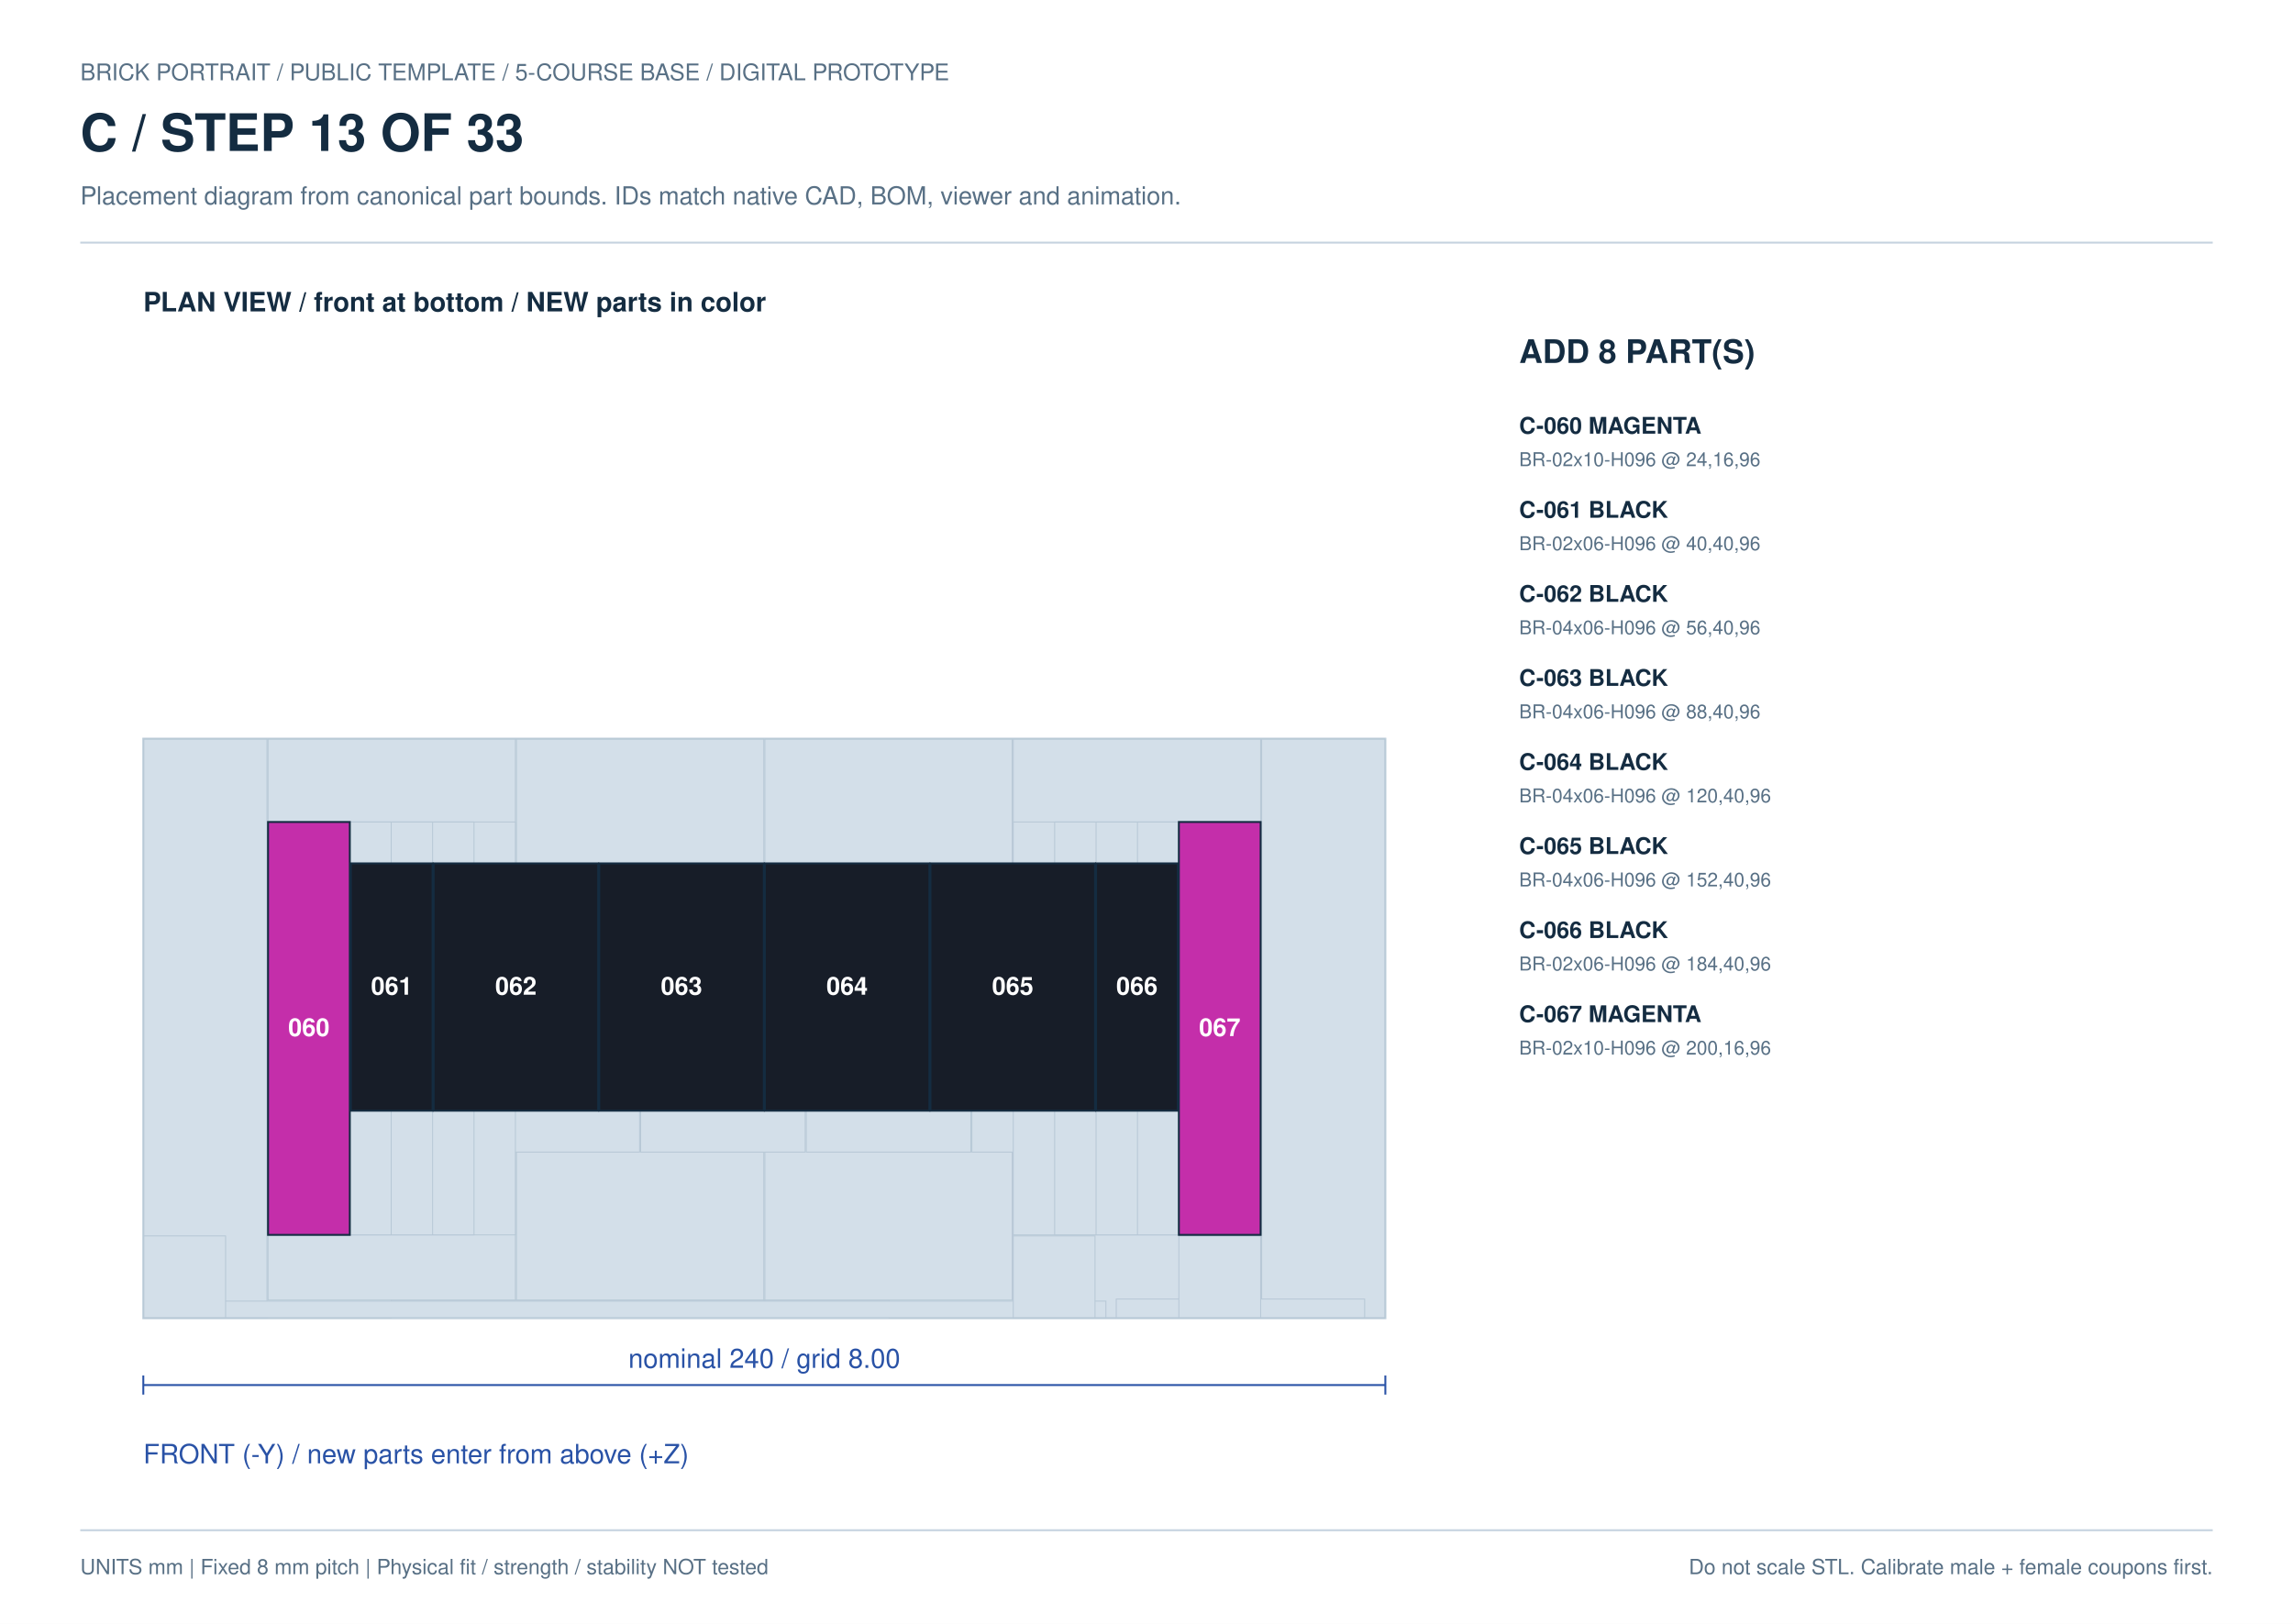
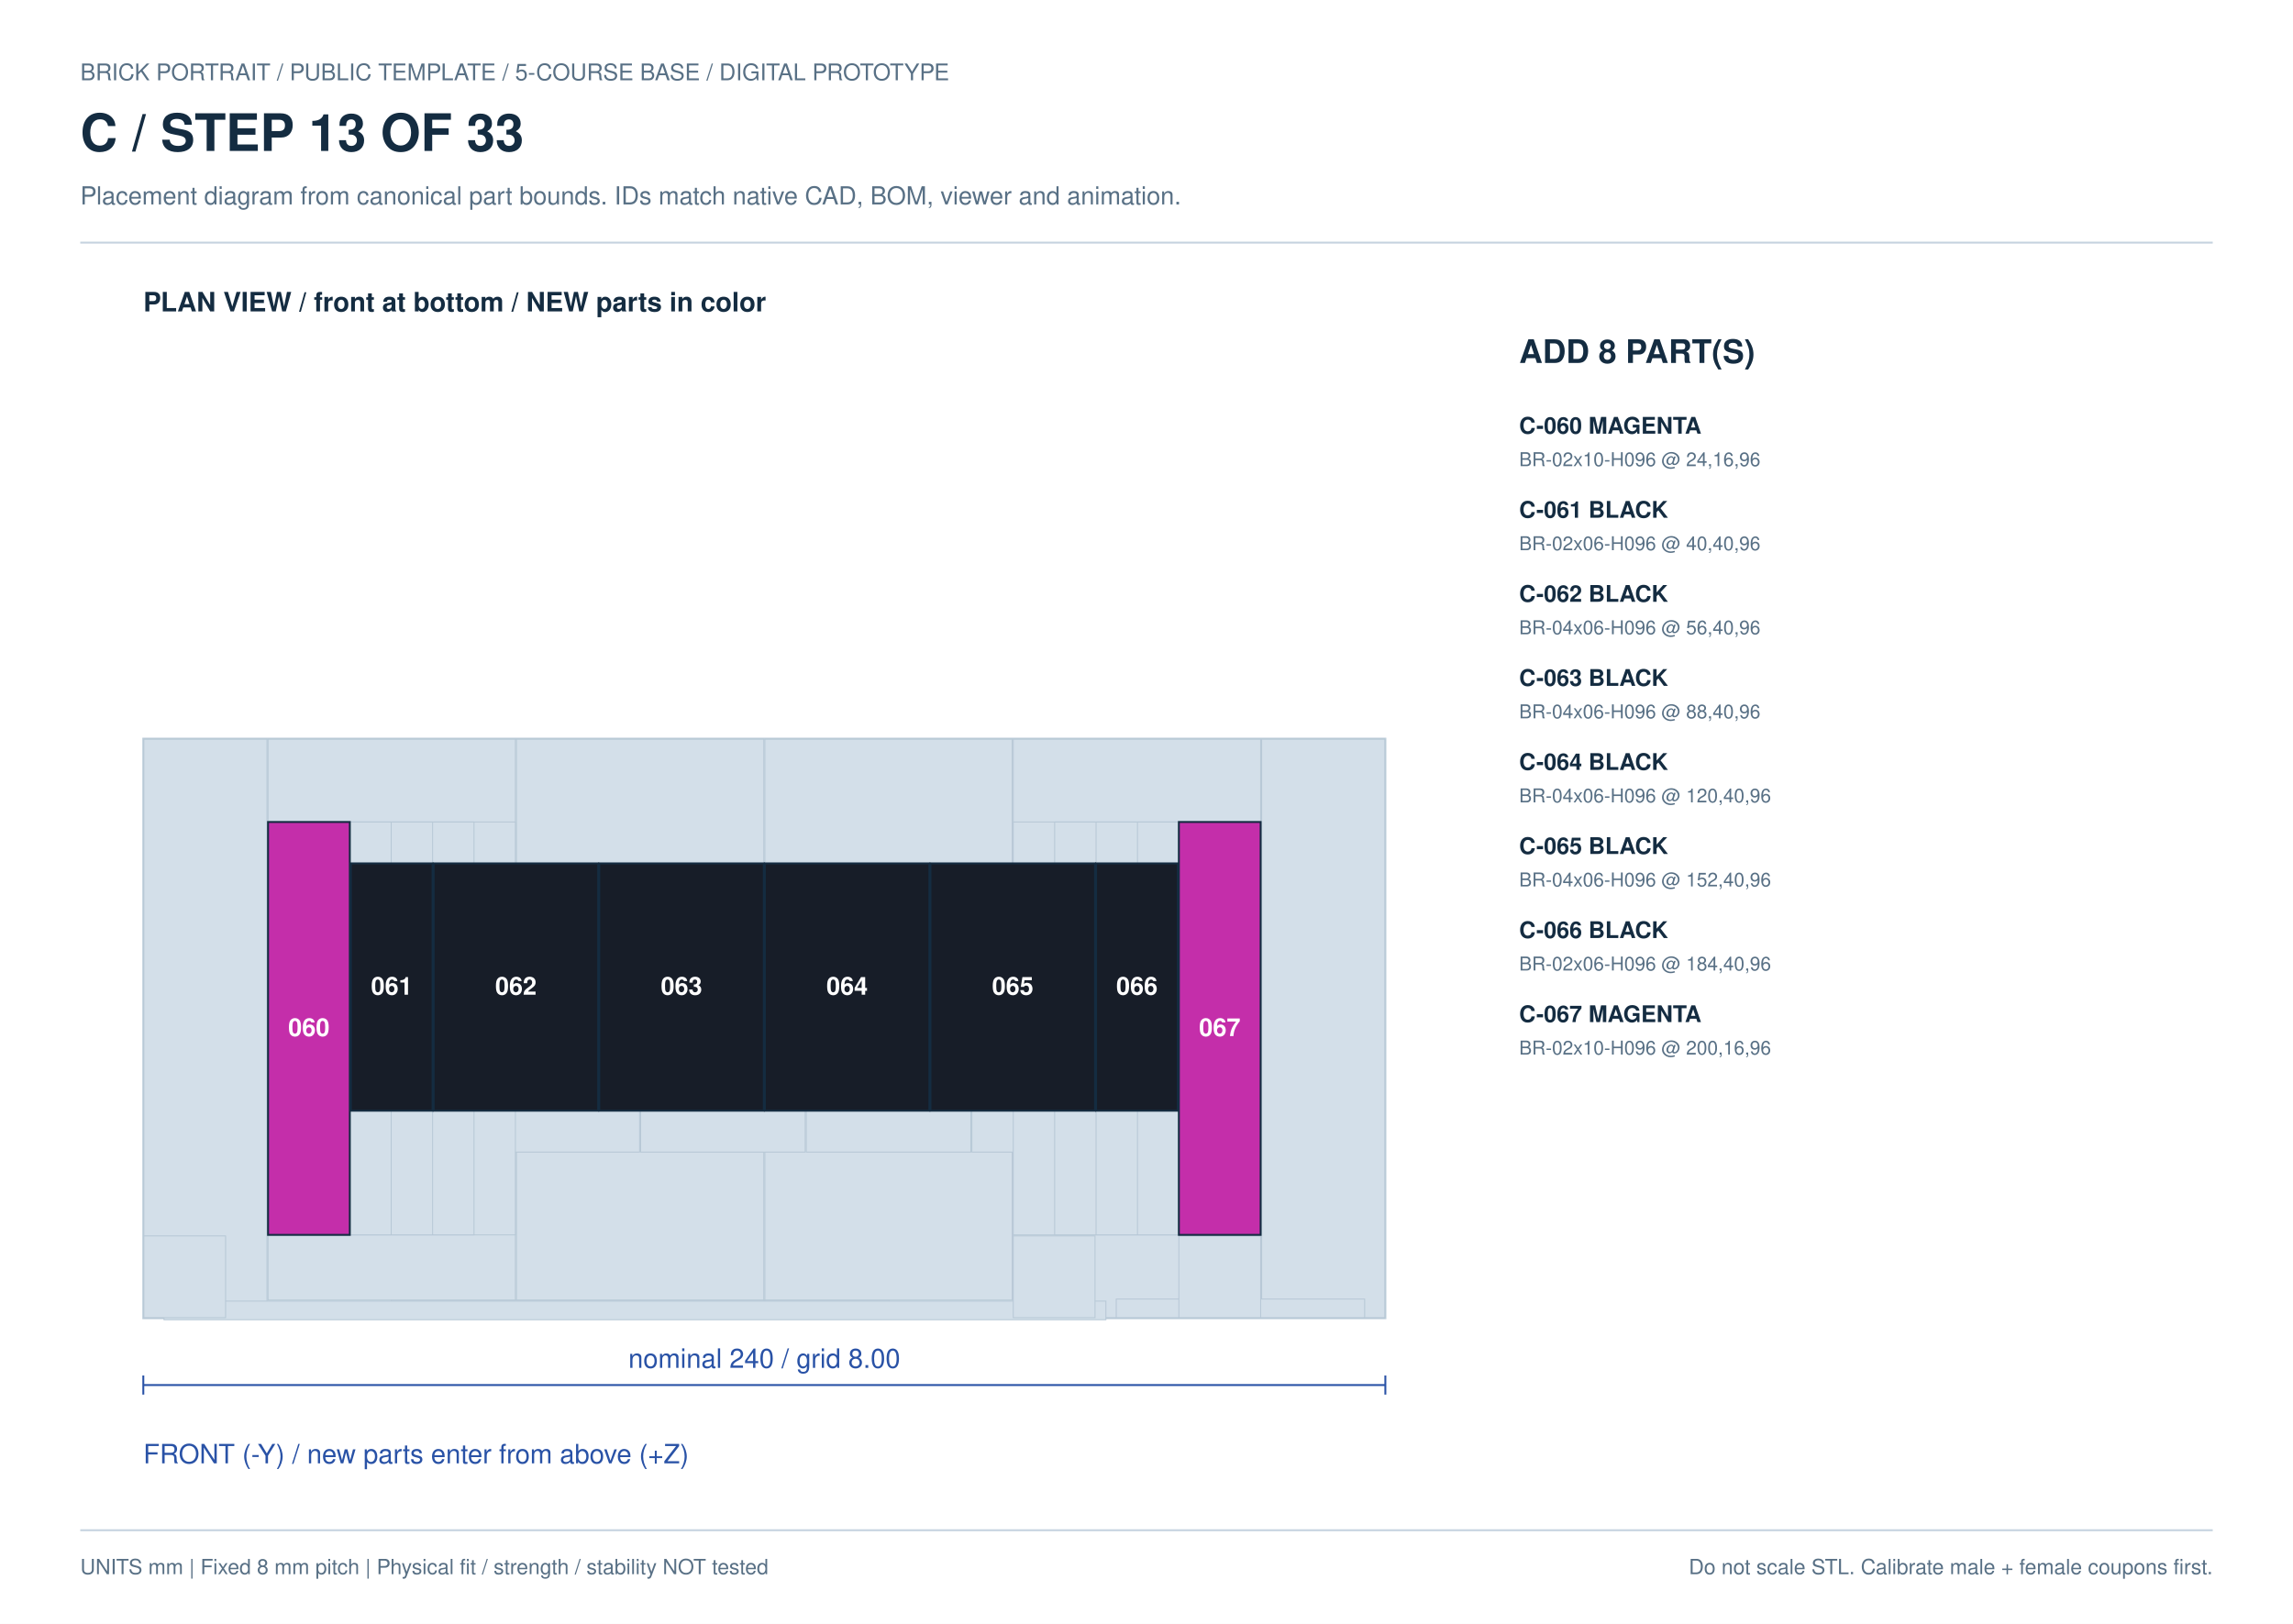
<svg xmlns="http://www.w3.org/2000/svg" width="420mm" height="297.5mm" viewBox="0 0 1200 850">
  <rect width="1200" height="850" fill="white" />
  <text x="42" y="42" font-family="Helvetica,Arial,sans-serif" font-size="12" fill="#587085" font-weight="normal" text-anchor="start">BRICK PORTRAIT / PUBLIC TEMPLATE / 5-COURSE BASE / DIGITAL PROTOTYPE</text>
  <text x="42" y="79" font-family="Helvetica,Arial,sans-serif" font-size="27" fill="#142c41" font-weight="bold" text-anchor="start">C / STEP 13 OF 33</text>
  <text x="42" y="107" font-family="Helvetica,Arial,sans-serif" font-size="13" fill="#587085" font-weight="normal" text-anchor="start">Placement diagram from canonical part bounds. IDs match native CAD, BOM, viewer and animation.</text>
  <line x1="42" y1="127" x2="1158" y2="127" stroke="#c5d3df" stroke-width="1" />
  <text x="75" y="163" font-family="Helvetica,Arial,sans-serif" font-size="14" fill="#142c41" font-weight="bold" text-anchor="start">PLAN VIEW / front at bottom / NEW parts in color</text>
  <rect x="75" y="386.667" width="650.0" height="303.333" fill="#edf3f8" stroke="#b7c8d6" />
  <line x1="75.0" y1="386.667" x2="75.0" y2="690" stroke="#d0dde8" stroke-width="0.5" />
  <line x1="96.667" y1="386.667" x2="96.667" y2="690" stroke="#d0dde8" stroke-width="0.5" />
  <line x1="118.333" y1="386.667" x2="118.333" y2="690" stroke="#d0dde8" stroke-width="0.5" />
  <line x1="140.0" y1="386.667" x2="140.0" y2="690" stroke="#d0dde8" stroke-width="0.5" />
  <line x1="161.667" y1="386.667" x2="161.667" y2="690" stroke="#d0dde8" stroke-width="0.5" />
  <line x1="183.333" y1="386.667" x2="183.333" y2="690" stroke="#d0dde8" stroke-width="0.5" />
  <line x1="205.0" y1="386.667" x2="205.0" y2="690" stroke="#d0dde8" stroke-width="0.5" />
  <line x1="226.667" y1="386.667" x2="226.667" y2="690" stroke="#d0dde8" stroke-width="0.5" />
  <line x1="248.333" y1="386.667" x2="248.333" y2="690" stroke="#d0dde8" stroke-width="0.5" />
  <line x1="270.0" y1="386.667" x2="270.0" y2="690" stroke="#d0dde8" stroke-width="0.5" />
  <line x1="291.667" y1="386.667" x2="291.667" y2="690" stroke="#d0dde8" stroke-width="0.5" />
  <line x1="313.333" y1="386.667" x2="313.333" y2="690" stroke="#d0dde8" stroke-width="0.5" />
  <line x1="335.0" y1="386.667" x2="335.0" y2="690" stroke="#d0dde8" stroke-width="0.5" />
  <line x1="356.667" y1="386.667" x2="356.667" y2="690" stroke="#d0dde8" stroke-width="0.5" />
  <line x1="378.333" y1="386.667" x2="378.333" y2="690" stroke="#d0dde8" stroke-width="0.5" />
  <line x1="400.0" y1="386.667" x2="400.0" y2="690" stroke="#d0dde8" stroke-width="0.5" />
  <line x1="421.667" y1="386.667" x2="421.667" y2="690" stroke="#d0dde8" stroke-width="0.5" />
  <line x1="443.333" y1="386.667" x2="443.333" y2="690" stroke="#d0dde8" stroke-width="0.5" />
  <line x1="465.0" y1="386.667" x2="465.0" y2="690" stroke="#d0dde8" stroke-width="0.5" />
  <line x1="486.667" y1="386.667" x2="486.667" y2="690" stroke="#d0dde8" stroke-width="0.5" />
  <line x1="508.333" y1="386.667" x2="508.333" y2="690" stroke="#d0dde8" stroke-width="0.5" />
  <line x1="530.0" y1="386.667" x2="530.0" y2="690" stroke="#d0dde8" stroke-width="0.5" />
  <line x1="551.667" y1="386.667" x2="551.667" y2="690" stroke="#d0dde8" stroke-width="0.5" />
  <line x1="573.333" y1="386.667" x2="573.333" y2="690" stroke="#d0dde8" stroke-width="0.5" />
  <line x1="595.0" y1="386.667" x2="595.0" y2="690" stroke="#d0dde8" stroke-width="0.5" />
  <line x1="616.667" y1="386.667" x2="616.667" y2="690" stroke="#d0dde8" stroke-width="0.5" />
  <line x1="638.333" y1="386.667" x2="638.333" y2="690" stroke="#d0dde8" stroke-width="0.5" />
  <line x1="660.0" y1="386.667" x2="660.0" y2="690" stroke="#d0dde8" stroke-width="0.5" />
  <line x1="681.667" y1="386.667" x2="681.667" y2="690" stroke="#d0dde8" stroke-width="0.5" />
  <line x1="703.333" y1="386.667" x2="703.333" y2="690" stroke="#d0dde8" stroke-width="0.5" />
  <line x1="725.0" y1="386.667" x2="725.0" y2="690" stroke="#d0dde8" stroke-width="0.5" />
  <line x1="75" y1="690.0" x2="725.0" y2="690.0" stroke="#d0dde8" stroke-width="0.5" />
  <line x1="75" y1="668.333" x2="725.0" y2="668.333" stroke="#d0dde8" stroke-width="0.5" />
  <line x1="75" y1="646.667" x2="725.0" y2="646.667" stroke="#d0dde8" stroke-width="0.5" />
  <line x1="75" y1="625.0" x2="725.0" y2="625.0" stroke="#d0dde8" stroke-width="0.5" />
  <line x1="75" y1="603.333" x2="725.0" y2="603.333" stroke="#d0dde8" stroke-width="0.5" />
  <line x1="75" y1="581.667" x2="725.0" y2="581.667" stroke="#d0dde8" stroke-width="0.5" />
  <line x1="75" y1="560.0" x2="725.0" y2="560.0" stroke="#d0dde8" stroke-width="0.5" />
  <line x1="75" y1="538.333" x2="725.0" y2="538.333" stroke="#d0dde8" stroke-width="0.5" />
  <line x1="75" y1="516.667" x2="725.0" y2="516.667" stroke="#d0dde8" stroke-width="0.5" />
  <line x1="75" y1="495.0" x2="725.0" y2="495.0" stroke="#d0dde8" stroke-width="0.5" />
  <line x1="75" y1="473.333" x2="725.0" y2="473.333" stroke="#d0dde8" stroke-width="0.5" />
  <line x1="75" y1="451.667" x2="725.0" y2="451.667" stroke="#d0dde8" stroke-width="0.5" />
  <line x1="75" y1="430.0" x2="725.0" y2="430.0" stroke="#d0dde8" stroke-width="0.5" />
  <line x1="75" y1="408.333" x2="725.0" y2="408.333" stroke="#d0dde8" stroke-width="0.5" />
  <line x1="75" y1="386.667" x2="725.0" y2="386.667" stroke="#d0dde8" stroke-width="0.5" />
  <rect x="75.271" y="386.937" width="324.458" height="302.792" fill="#d3dfe9" stroke="#b7c8d6" stroke-width="0.5" />
  <rect x="400.271" y="386.937" width="324.458" height="302.792" fill="#d3dfe9" stroke="#b7c8d6" stroke-width="0.5" />
  <rect x="75.271" y="386.937" width="129.458" height="302.792" fill="#d3dfe9" stroke="#b7c8d6" stroke-width="0.5" />
  <rect x="205.271" y="386.937" width="129.458" height="293.583" fill="#d3dfe9" stroke="#b7c8d6" stroke-width="0.5" />
  <rect x="335.271" y="386.937" width="129.458" height="293.583" fill="#d3dfe9" stroke="#b7c8d6" stroke-width="0.5" />
  <rect x="465.271" y="386.937" width="129.458" height="302.792" fill="#d3dfe9" stroke="#b7c8d6" stroke-width="0.5" />
  <rect x="595.271" y="386.937" width="129.458" height="302.792" fill="#d3dfe9" stroke="#b7c8d6" stroke-width="0.5" />
  <rect x="75.271" y="386.937" width="64.458" height="302.792" fill="#d3dfe9" stroke="#b7c8d6" stroke-width="0.5" />
  <rect x="140.271" y="386.937" width="129.458" height="293.583" fill="#d3dfe9" stroke="#b7c8d6" stroke-width="0.5" />
  <rect x="270.271" y="386.937" width="129.458" height="293.583" fill="#d3dfe9" stroke="#b7c8d6" stroke-width="0.5" />
  <rect x="400.271" y="386.937" width="129.458" height="293.583" fill="#d3dfe9" stroke="#b7c8d6" stroke-width="0.5" />
  <rect x="530.271" y="386.937" width="129.458" height="302.792" fill="#d3dfe9" stroke="#b7c8d6" stroke-width="0.5" />
  <rect x="660.271" y="386.937" width="64.458" height="302.792" fill="#d3dfe9" stroke="#b7c8d6" stroke-width="0.5" />
  <rect x="75.271" y="386.937" width="129.458" height="302.792" fill="#d3dfe9" stroke="#b7c8d6" stroke-width="0.5" />
  <rect x="205.271" y="386.937" width="129.458" height="293.583" fill="#d3dfe9" stroke="#b7c8d6" stroke-width="0.5" />
  <rect x="335.271" y="386.937" width="129.458" height="293.583" fill="#d3dfe9" stroke="#b7c8d6" stroke-width="0.5" />
  <rect x="465.271" y="386.937" width="129.458" height="302.792" fill="#d3dfe9" stroke="#b7c8d6" stroke-width="0.5" />
  <rect x="595.271" y="386.937" width="129.458" height="302.792" fill="#d3dfe9" stroke="#b7c8d6" stroke-width="0.5" />
  <rect x="75.271" y="386.937" width="64.458" height="302.792" fill="#d3dfe9" stroke="#b7c8d6" stroke-width="0.5" />
  <rect x="140.271" y="386.937" width="129.458" height="293.583" fill="#d3dfe9" stroke="#b7c8d6" stroke-width="0.5" />
  <rect x="270.271" y="386.937" width="129.458" height="293.583" fill="#d3dfe9" stroke="#b7c8d6" stroke-width="0.5" />
  <rect x="400.271" y="386.937" width="129.458" height="293.583" fill="#d3dfe9" stroke="#b7c8d6" stroke-width="0.5" />
  <rect x="530.271" y="386.937" width="129.458" height="302.792" fill="#d3dfe9" stroke="#b7c8d6" stroke-width="0.5" />
  <rect x="660.271" y="386.937" width="64.458" height="302.792" fill="#d3dfe9" stroke="#b7c8d6" stroke-width="0.5" />
-   <rect x="85.833" y="681.062" width="492.917" height="8.667" fill="#d3dfe9" stroke="#b7c8d6" stroke-width="0.5" />
+   <rect x="85.833" y="681.062" width="492.917" height="9.75" fill="#d3dfe9" stroke="#b7c8d6" stroke-width="0.5" />
  <rect x="584.167" y="679.979" width="130.0" height="9.75" fill="#d3dfe9" stroke="#b7c8d6" stroke-width="0.5" />
  <rect x="75.271" y="646.938" width="42.792" height="42.792" fill="#d3dfe9" stroke="#b7c8d6" stroke-width="0.5" />
  <rect x="530.271" y="646.938" width="42.792" height="42.792" fill="#d3dfe9" stroke="#b7c8d6" stroke-width="0.5" />
  <rect x="616.938" y="646.938" width="42.792" height="42.792" fill="#d3dfe9" stroke="#b7c8d6" stroke-width="0.5" />
  <rect x="248.604" y="451.938" width="86.125" height="151.125" fill="#d3dfe9" stroke="#b7c8d6" stroke-width="0.5" />
  <rect x="335.271" y="451.938" width="86.125" height="151.125" fill="#d3dfe9" stroke="#b7c8d6" stroke-width="0.5" />
  <rect x="421.938" y="451.938" width="86.125" height="151.125" fill="#d3dfe9" stroke="#b7c8d6" stroke-width="0.5" />
  <rect x="508.604" y="451.938" width="42.792" height="151.125" fill="#d3dfe9" stroke="#b7c8d6" stroke-width="0.5" />
  <rect x="226.938" y="430.271" width="42.792" height="216.125" fill="#d3dfe9" stroke="#b7c8d6" stroke-width="0.5" />
  <rect x="270.271" y="451.938" width="42.792" height="129.458" fill="#d3dfe9" stroke="#b7c8d6" stroke-width="0.5" />
  <rect x="313.604" y="451.938" width="86.125" height="129.458" fill="#d3dfe9" stroke="#b7c8d6" stroke-width="0.5" />
  <rect x="400.271" y="451.938" width="86.125" height="129.458" fill="#d3dfe9" stroke="#b7c8d6" stroke-width="0.5" />
  <rect x="486.938" y="451.938" width="42.792" height="129.458" fill="#d3dfe9" stroke="#b7c8d6" stroke-width="0.5" />
  <rect x="530.271" y="430.271" width="42.792" height="216.125" fill="#d3dfe9" stroke="#b7c8d6" stroke-width="0.5" />
  <rect x="205.271" y="430.271" width="42.792" height="216.125" fill="#d3dfe9" stroke="#b7c8d6" stroke-width="0.5" />
  <rect x="248.604" y="451.938" width="86.125" height="129.458" fill="#d3dfe9" stroke="#b7c8d6" stroke-width="0.5" />
  <rect x="335.271" y="451.938" width="86.125" height="129.458" fill="#d3dfe9" stroke="#b7c8d6" stroke-width="0.5" />
  <rect x="421.938" y="451.938" width="86.125" height="129.458" fill="#d3dfe9" stroke="#b7c8d6" stroke-width="0.5" />
  <rect x="508.604" y="451.938" width="42.792" height="129.458" fill="#d3dfe9" stroke="#b7c8d6" stroke-width="0.5" />
  <rect x="551.938" y="430.271" width="42.792" height="216.125" fill="#d3dfe9" stroke="#b7c8d6" stroke-width="0.5" />
  <rect x="183.604" y="430.271" width="42.792" height="216.125" fill="#d3dfe9" stroke="#b7c8d6" stroke-width="0.5" />
  <rect x="226.938" y="451.938" width="42.792" height="129.458" fill="#d3dfe9" stroke="#b7c8d6" stroke-width="0.5" />
  <rect x="270.271" y="451.938" width="86.125" height="129.458" fill="#d3dfe9" stroke="#b7c8d6" stroke-width="0.5" />
  <rect x="356.938" y="451.938" width="86.125" height="129.458" fill="#d3dfe9" stroke="#b7c8d6" stroke-width="0.5" />
  <rect x="443.604" y="451.938" width="86.125" height="129.458" fill="#d3dfe9" stroke="#b7c8d6" stroke-width="0.5" />
  <rect x="530.271" y="451.938" width="42.792" height="129.458" fill="#d3dfe9" stroke="#b7c8d6" stroke-width="0.5" />
  <rect x="573.604" y="430.271" width="42.792" height="216.125" fill="#d3dfe9" stroke="#b7c8d6" stroke-width="0.5" />
  <rect x="161.938" y="430.271" width="42.792" height="216.125" fill="#d3dfe9" stroke="#b7c8d6" stroke-width="0.5" />
  <rect x="205.271" y="451.938" width="86.125" height="129.458" fill="#d3dfe9" stroke="#b7c8d6" stroke-width="0.5" />
  <rect x="291.938" y="451.938" width="86.125" height="129.458" fill="#d3dfe9" stroke="#b7c8d6" stroke-width="0.5" />
  <rect x="378.604" y="451.938" width="86.125" height="129.458" fill="#d3dfe9" stroke="#b7c8d6" stroke-width="0.5" />
  <rect x="465.271" y="451.938" width="86.125" height="129.458" fill="#d3dfe9" stroke="#b7c8d6" stroke-width="0.5" />
  <rect x="551.938" y="451.938" width="42.792" height="129.458" fill="#d3dfe9" stroke="#b7c8d6" stroke-width="0.5" />
  <rect x="595.271" y="430.271" width="42.792" height="216.125" fill="#d3dfe9" stroke="#b7c8d6" stroke-width="0.5" />
  <rect x="140.271" y="430.271" width="42.792" height="216.125" fill="#c42eaa" stroke="#142c41" stroke-width="1" />
  <text x="161.667" y="542.333" font-family="Helvetica,Arial,sans-serif" font-size="13" fill="white" font-weight="bold" text-anchor="middle">060</text>
  <rect x="183.604" y="451.938" width="42.792" height="129.458" fill="#171d28" stroke="#142c41" stroke-width="1" />
  <text x="205.0" y="520.667" font-family="Helvetica,Arial,sans-serif" font-size="13" fill="white" font-weight="bold" text-anchor="middle">061</text>
  <rect x="226.938" y="451.938" width="86.125" height="129.458" fill="#171d28" stroke="#142c41" stroke-width="1" />
  <text x="270.0" y="520.667" font-family="Helvetica,Arial,sans-serif" font-size="13" fill="white" font-weight="bold" text-anchor="middle">062</text>
  <rect x="313.604" y="451.938" width="86.125" height="129.458" fill="#171d28" stroke="#142c41" stroke-width="1" />
  <text x="356.667" y="520.667" font-family="Helvetica,Arial,sans-serif" font-size="13" fill="white" font-weight="bold" text-anchor="middle">063</text>
  <rect x="400.271" y="451.938" width="86.125" height="129.458" fill="#171d28" stroke="#142c41" stroke-width="1" />
  <text x="443.333" y="520.667" font-family="Helvetica,Arial,sans-serif" font-size="13" fill="white" font-weight="bold" text-anchor="middle">064</text>
  <rect x="486.938" y="451.938" width="86.125" height="129.458" fill="#171d28" stroke="#142c41" stroke-width="1" />
  <text x="530.0" y="520.667" font-family="Helvetica,Arial,sans-serif" font-size="13" fill="white" font-weight="bold" text-anchor="middle">065</text>
  <rect x="573.604" y="451.938" width="42.792" height="129.458" fill="#171d28" stroke="#142c41" stroke-width="1" />
  <text x="595.0" y="520.667" font-family="Helvetica,Arial,sans-serif" font-size="13" fill="white" font-weight="bold" text-anchor="middle">066</text>
  <rect x="616.938" y="430.271" width="42.792" height="216.125" fill="#c42eaa" stroke="#142c41" stroke-width="1" />
  <text x="638.333" y="542.333" font-family="Helvetica,Arial,sans-serif" font-size="13" fill="white" font-weight="bold" text-anchor="middle">067</text>
  <line x1="75" y1="725" x2="725.0" y2="725" stroke="#2952a6" stroke-width="1" />
  <line x1="75" y1="720" x2="75" y2="730" stroke="#2952a6" stroke-width="1" />
  <line x1="725.0" y1="720" x2="725.0" y2="730" stroke="#2952a6" stroke-width="1" />
  <text x="400.0" y="716" font-family="Helvetica,Arial,sans-serif" font-size="14" fill="#2952a6" font-weight="normal" text-anchor="middle">nominal 240 / grid 8.00</text>
  <text x="75" y="766" font-family="Helvetica,Arial,sans-serif" font-size="14" fill="#2952a6" font-weight="normal" text-anchor="start">FRONT (-Y)  /  new parts enter from above (+Z)</text>
  <text x="795" y="190" font-family="Helvetica,Arial,sans-serif" font-size="17" fill="#142c41" font-weight="bold" text-anchor="start">ADD 8 PART(S)</text>
  <text x="795" y="227" font-family="Helvetica,Arial,sans-serif" font-size="12" fill="#142c41" font-weight="bold" text-anchor="start">C-060  MAGENTA</text>
  <text x="795" y="244" font-family="Helvetica,Arial,sans-serif" font-size="10" fill="#587085" font-weight="normal" text-anchor="start">BR-02x10-H096  @ 24,16,96</text>
  <text x="795" y="271" font-family="Helvetica,Arial,sans-serif" font-size="12" fill="#142c41" font-weight="bold" text-anchor="start">C-061  BLACK</text>
  <text x="795" y="288" font-family="Helvetica,Arial,sans-serif" font-size="10" fill="#587085" font-weight="normal" text-anchor="start">BR-02x06-H096  @ 40,40,96</text>
  <text x="795" y="315" font-family="Helvetica,Arial,sans-serif" font-size="12" fill="#142c41" font-weight="bold" text-anchor="start">C-062  BLACK</text>
  <text x="795" y="332" font-family="Helvetica,Arial,sans-serif" font-size="10" fill="#587085" font-weight="normal" text-anchor="start">BR-04x06-H096  @ 56,40,96</text>
  <text x="795" y="359" font-family="Helvetica,Arial,sans-serif" font-size="12" fill="#142c41" font-weight="bold" text-anchor="start">C-063  BLACK</text>
  <text x="795" y="376" font-family="Helvetica,Arial,sans-serif" font-size="10" fill="#587085" font-weight="normal" text-anchor="start">BR-04x06-H096  @ 88,40,96</text>
  <text x="795" y="403" font-family="Helvetica,Arial,sans-serif" font-size="12" fill="#142c41" font-weight="bold" text-anchor="start">C-064  BLACK</text>
  <text x="795" y="420" font-family="Helvetica,Arial,sans-serif" font-size="10" fill="#587085" font-weight="normal" text-anchor="start">BR-04x06-H096  @ 120,40,96</text>
  <text x="795" y="447" font-family="Helvetica,Arial,sans-serif" font-size="12" fill="#142c41" font-weight="bold" text-anchor="start">C-065  BLACK</text>
  <text x="795" y="464" font-family="Helvetica,Arial,sans-serif" font-size="10" fill="#587085" font-weight="normal" text-anchor="start">BR-04x06-H096  @ 152,40,96</text>
  <text x="795" y="491" font-family="Helvetica,Arial,sans-serif" font-size="12" fill="#142c41" font-weight="bold" text-anchor="start">C-066  BLACK</text>
  <text x="795" y="508" font-family="Helvetica,Arial,sans-serif" font-size="10" fill="#587085" font-weight="normal" text-anchor="start">BR-02x06-H096  @ 184,40,96</text>
  <text x="795" y="535" font-family="Helvetica,Arial,sans-serif" font-size="12" fill="#142c41" font-weight="bold" text-anchor="start">C-067  MAGENTA</text>
  <text x="795" y="552" font-family="Helvetica,Arial,sans-serif" font-size="10" fill="#587085" font-weight="normal" text-anchor="start">BR-02x10-H096  @ 200,16,96</text>
  <line x1="42" y1="801" x2="1158" y2="801" stroke="#c5d3df" stroke-width="1" />
  <text x="42" y="824" font-family="Helvetica,Arial,sans-serif" font-size="11" fill="#587085" font-weight="normal" text-anchor="start">UNITS mm | Fixed 8 mm pitch | Physical fit / strength / stability NOT tested</text>
  <text x="1158" y="824" font-family="Helvetica,Arial,sans-serif" font-size="11" fill="#587085" font-weight="normal" text-anchor="end">Do not scale STL. Calibrate male + female coupons first.</text>
</svg>
